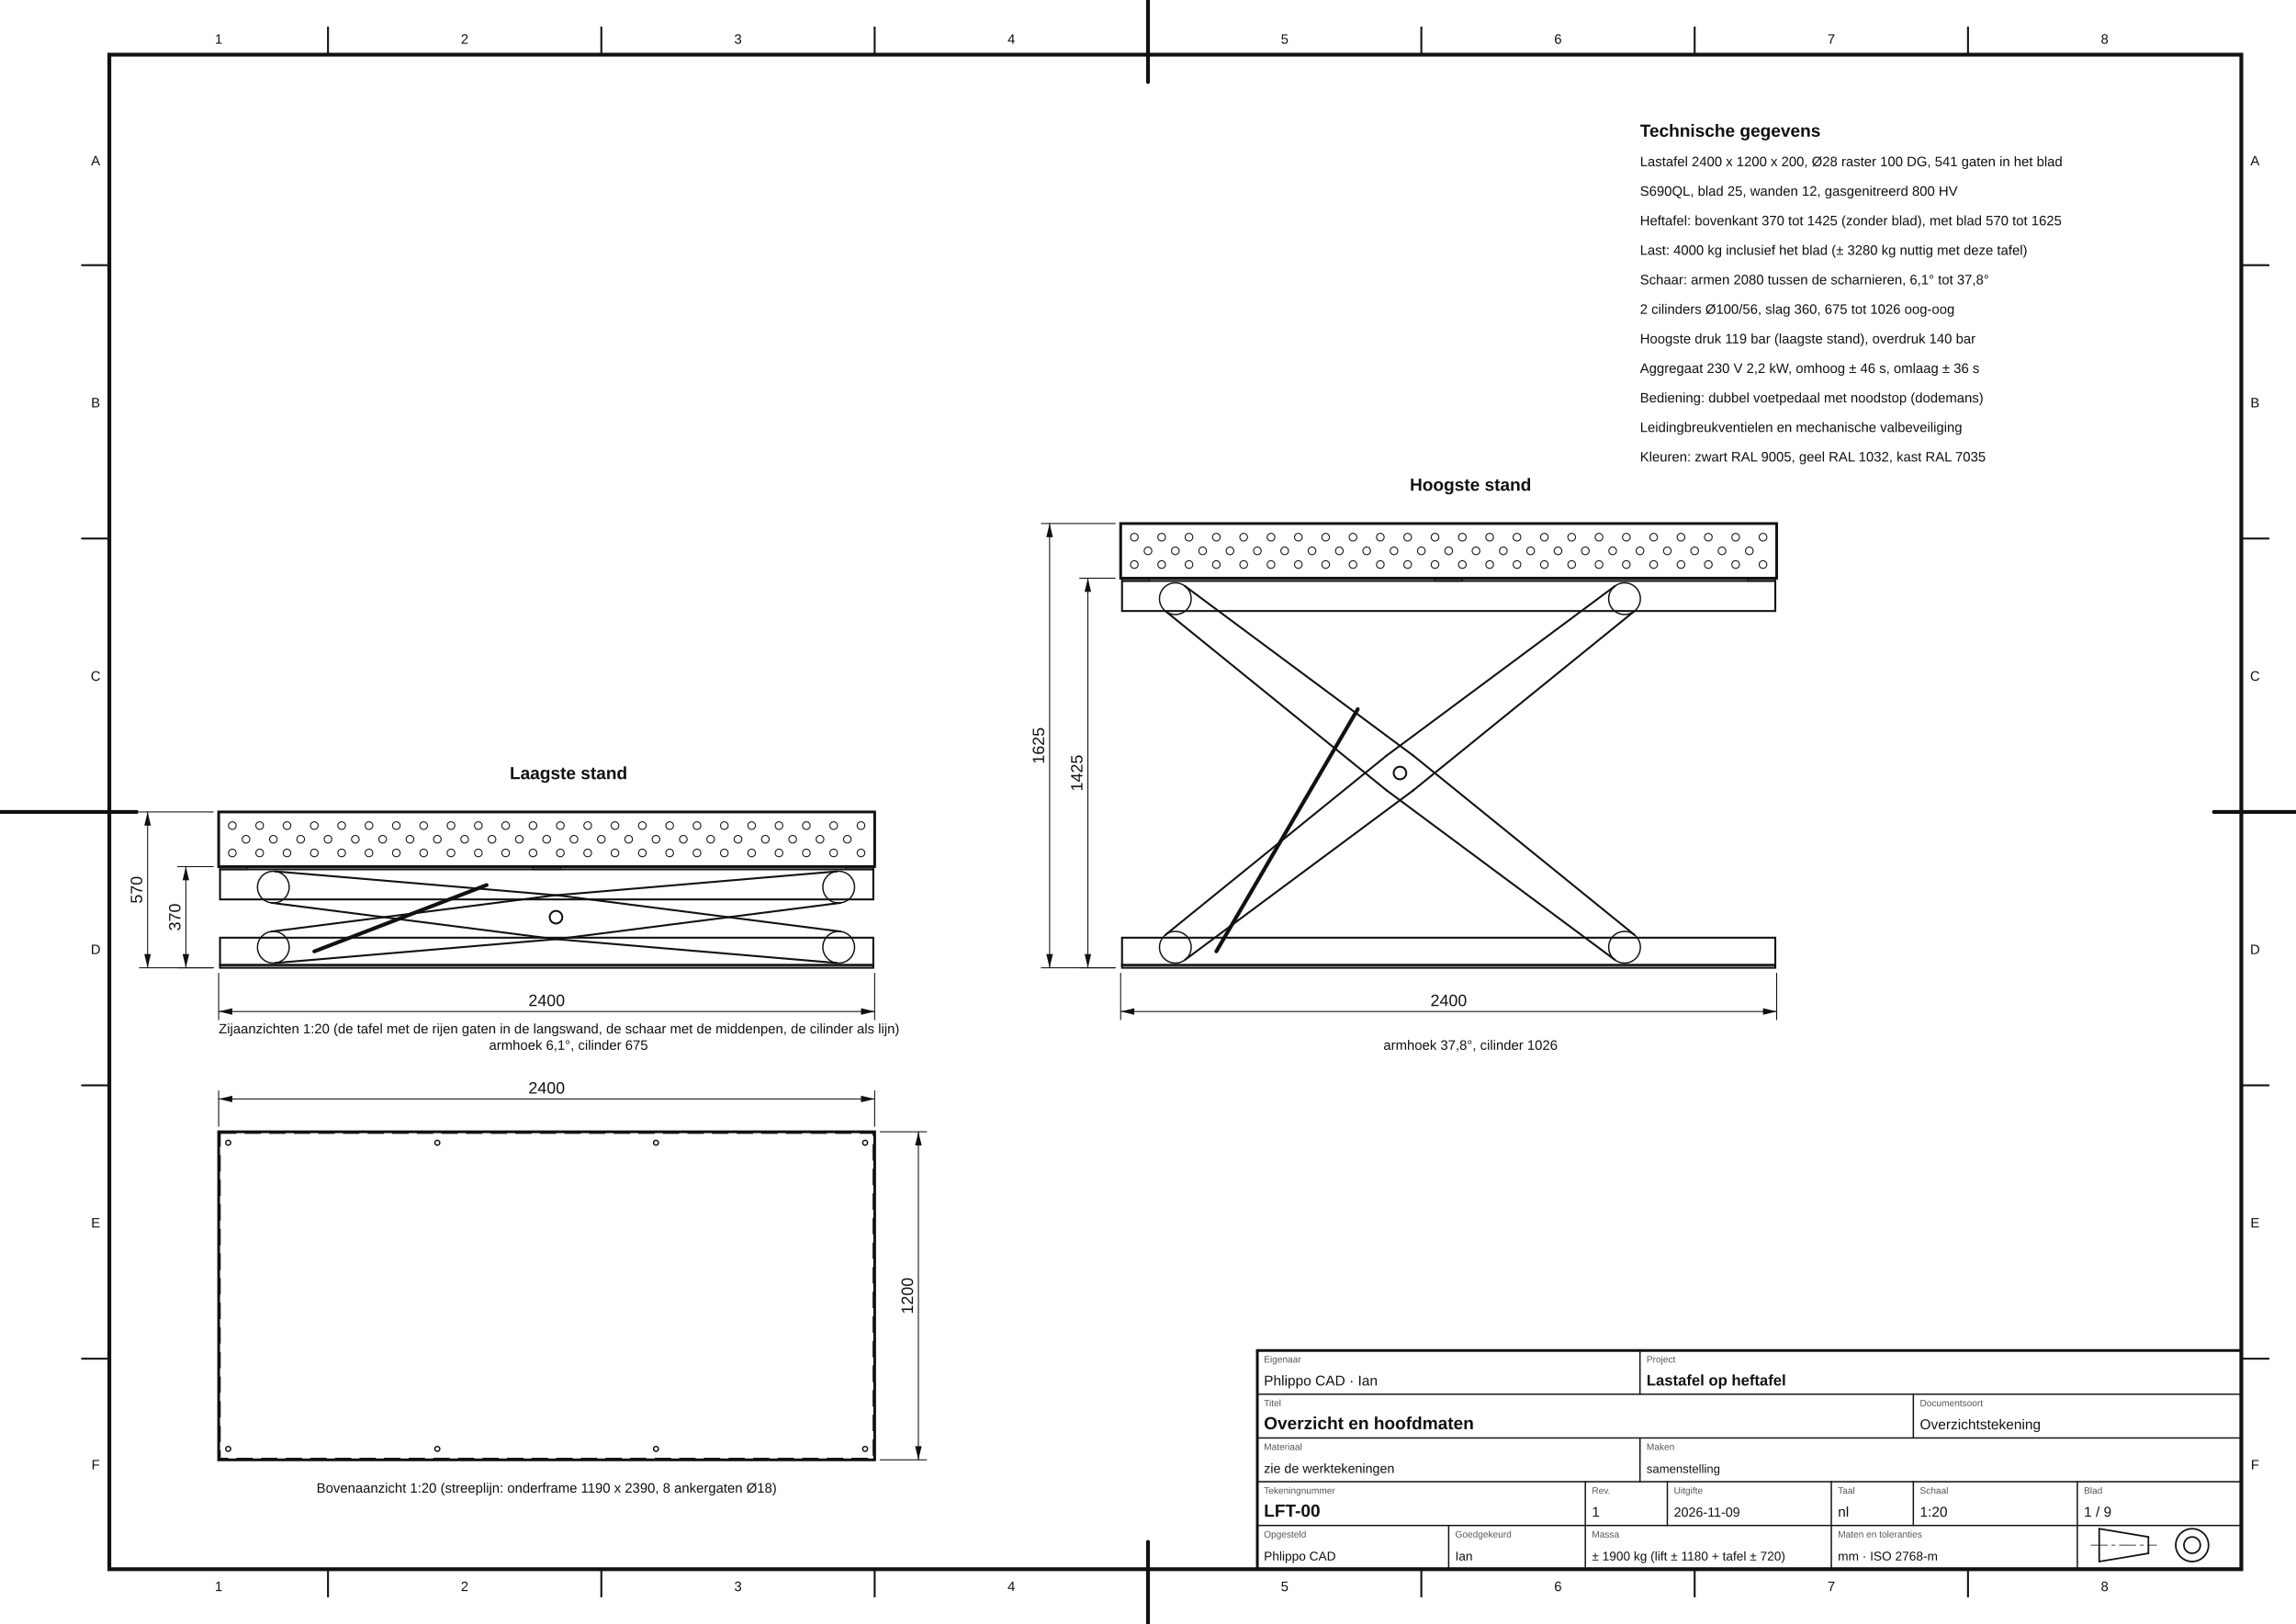
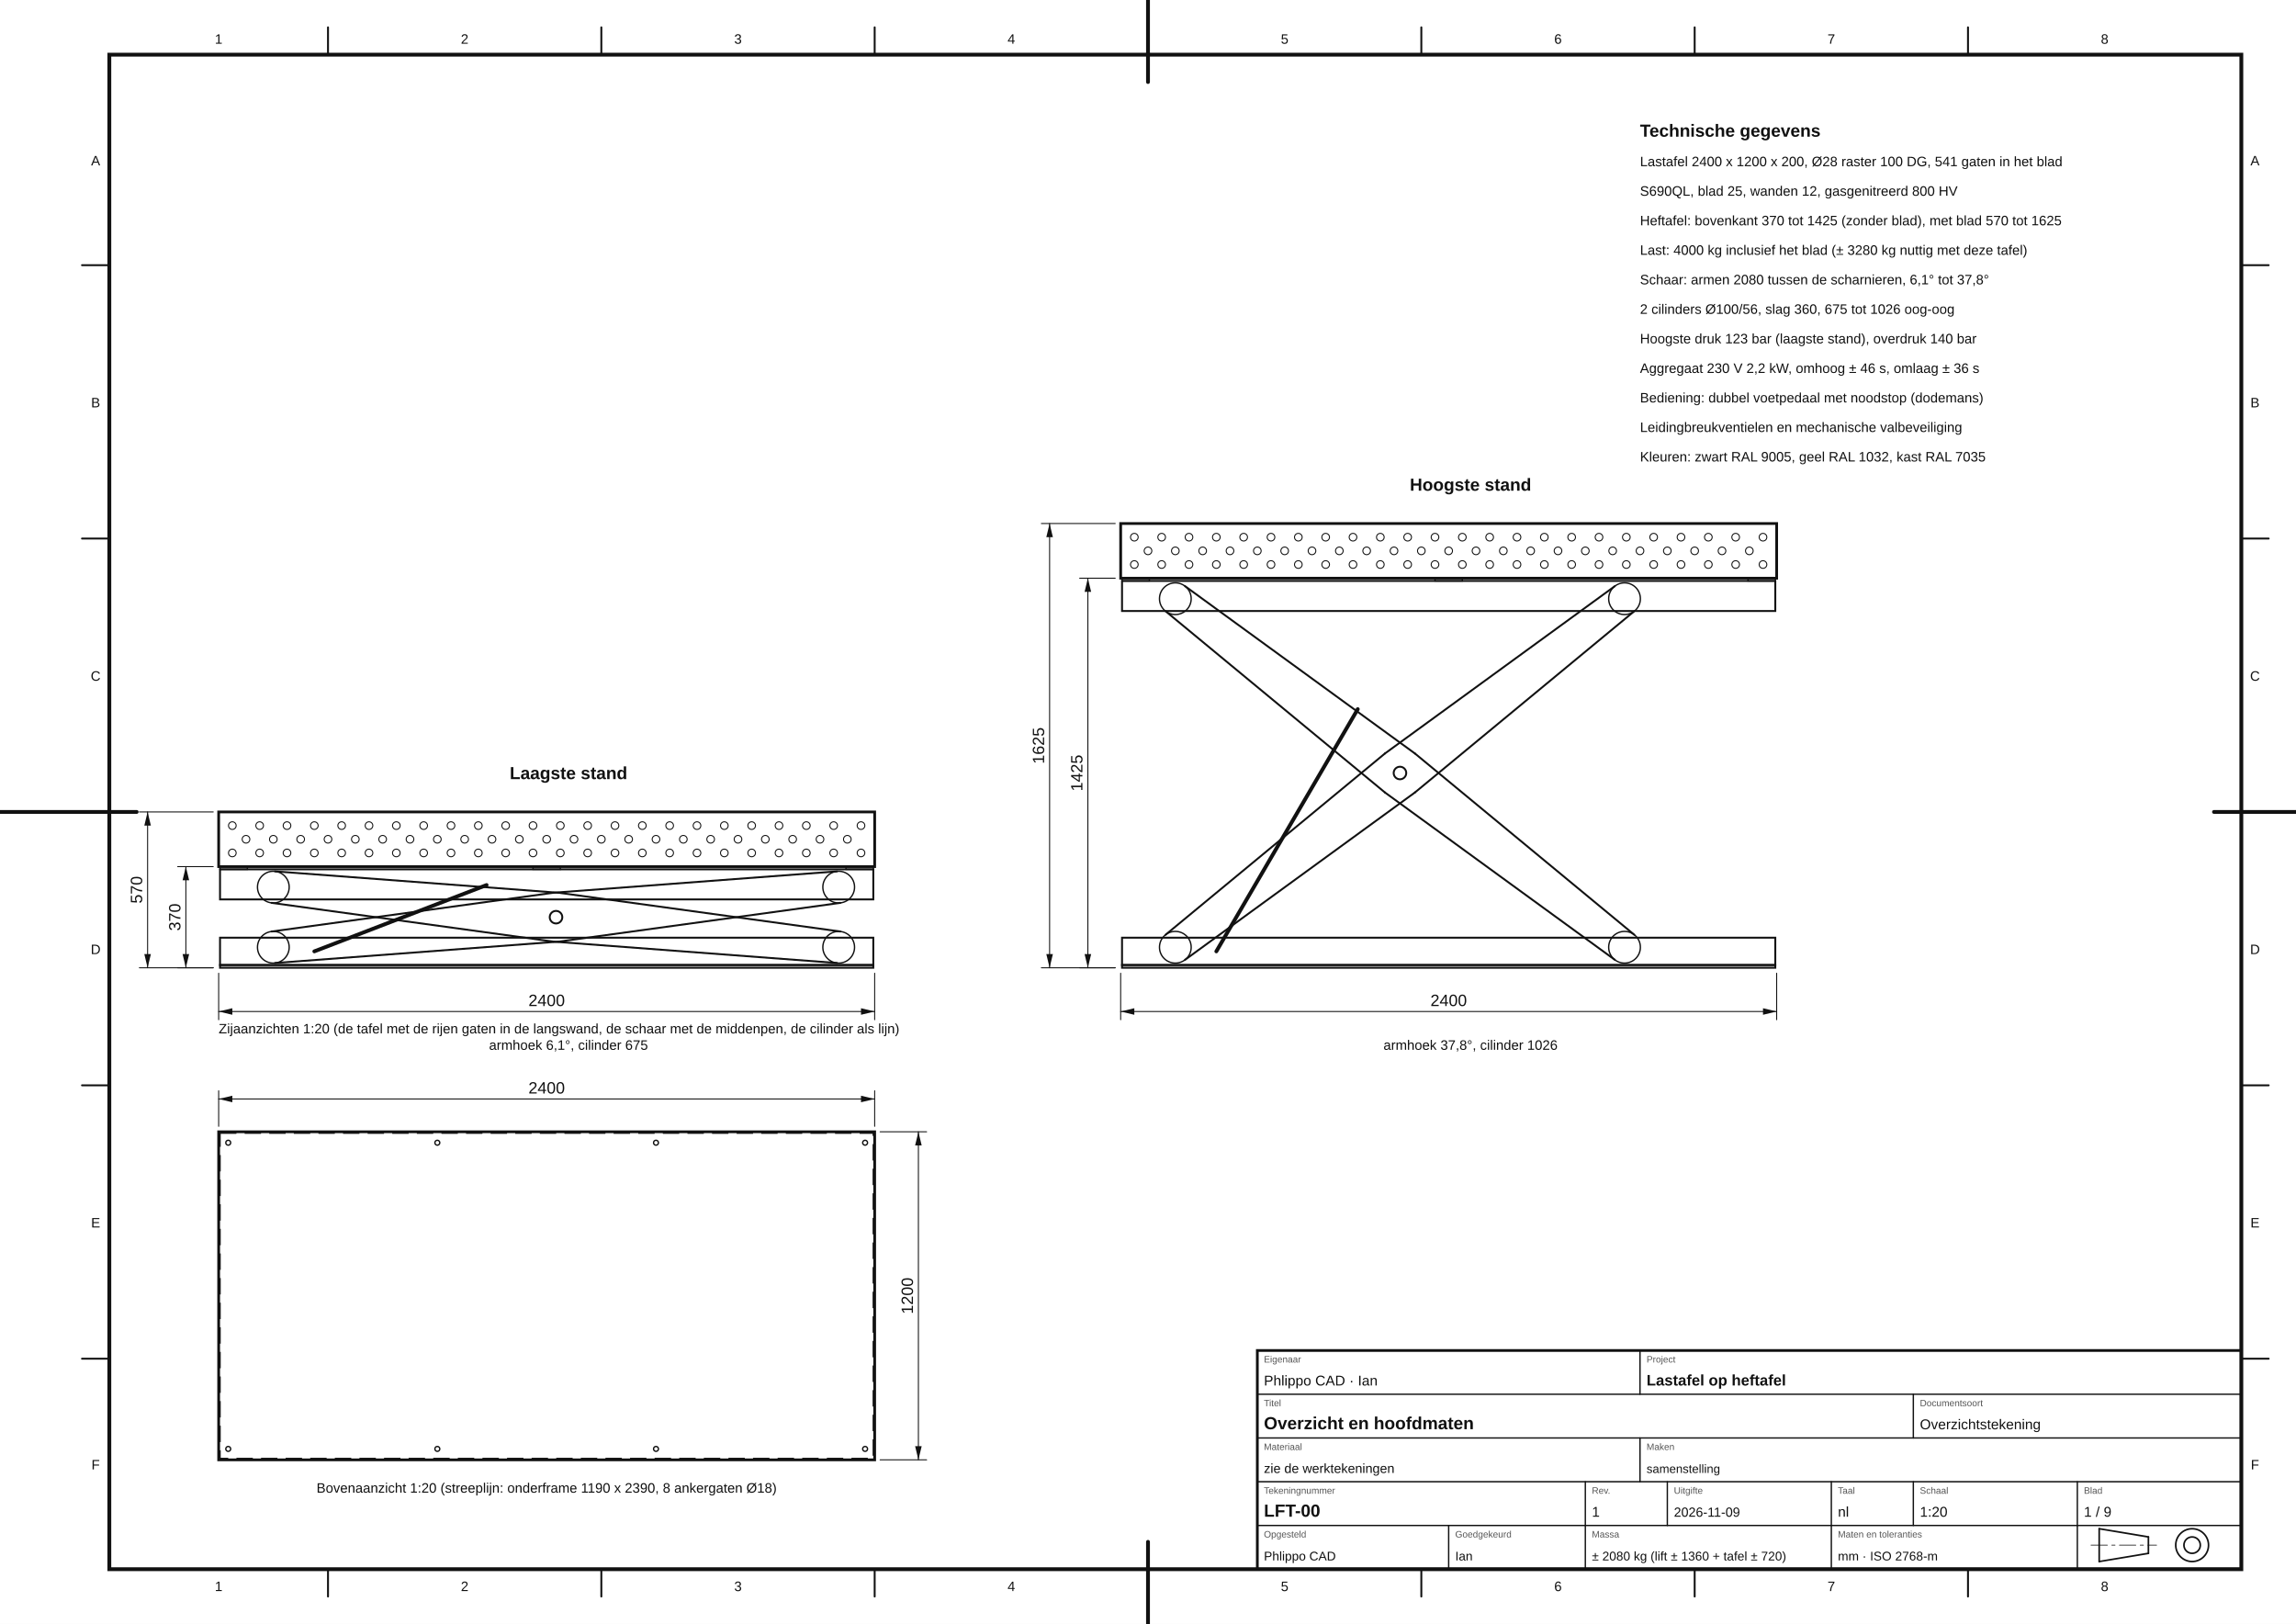
<svg xmlns="http://www.w3.org/2000/svg" width="420mm" height="297mm" viewBox="0 0 420 297">
  <rect x="0" y="0" width="420" height="297" fill="#fff" />
  <rect x="40.25" y="176.5" width="119.5" height="0.5" fill="none" stroke="#111" stroke-width="0.35" />
  <rect x="40.25" y="171.5" width="119.5" height="5" fill="none" stroke="#111" stroke-width="0.35" />
  <rect x="40.25" y="159" width="119.5" height="5.5" fill="none" stroke="#111" stroke-width="0.35" />
  <rect x="40.25" y="158.5" width="5" height="0.5" fill="none" stroke="#111" stroke-width="0.25" />
  <rect x="97.5" y="158.5" width="5" height="0.5" fill="none" stroke="#111" stroke-width="0.25" />
  <rect x="154.75" y="158.5" width="5" height="0.5" fill="none" stroke="#111" stroke-width="0.25" />
  <rect x="40" y="148.5" width="120" height="10" fill="none" stroke="#111" stroke-width="0.5" />
  <circle cx="42.50" cy="156.00" r="0.70" fill="none" stroke="#111" stroke-width="0.18" />
  <circle cx="42.50" cy="151.00" r="0.70" fill="none" stroke="#111" stroke-width="0.18" />
  <circle cx="47.50" cy="156.00" r="0.70" fill="none" stroke="#111" stroke-width="0.18" />
  <circle cx="47.50" cy="151.00" r="0.70" fill="none" stroke="#111" stroke-width="0.18" />
  <circle cx="52.50" cy="156.00" r="0.70" fill="none" stroke="#111" stroke-width="0.18" />
  <circle cx="52.50" cy="151.00" r="0.70" fill="none" stroke="#111" stroke-width="0.18" />
  <circle cx="57.50" cy="156.00" r="0.70" fill="none" stroke="#111" stroke-width="0.18" />
  <circle cx="57.50" cy="151.00" r="0.70" fill="none" stroke="#111" stroke-width="0.18" />
  <circle cx="62.50" cy="156.00" r="0.70" fill="none" stroke="#111" stroke-width="0.18" />
  <circle cx="62.50" cy="151.00" r="0.70" fill="none" stroke="#111" stroke-width="0.18" />
  <circle cx="67.50" cy="156.00" r="0.70" fill="none" stroke="#111" stroke-width="0.18" />
  <circle cx="67.50" cy="151.00" r="0.70" fill="none" stroke="#111" stroke-width="0.18" />
  <circle cx="72.50" cy="156.00" r="0.70" fill="none" stroke="#111" stroke-width="0.18" />
  <circle cx="72.50" cy="151.00" r="0.70" fill="none" stroke="#111" stroke-width="0.18" />
  <circle cx="77.50" cy="156.00" r="0.70" fill="none" stroke="#111" stroke-width="0.18" />
  <circle cx="77.50" cy="151.00" r="0.70" fill="none" stroke="#111" stroke-width="0.18" />
  <circle cx="82.50" cy="156.00" r="0.70" fill="none" stroke="#111" stroke-width="0.18" />
  <circle cx="82.50" cy="151.00" r="0.70" fill="none" stroke="#111" stroke-width="0.18" />
  <circle cx="87.50" cy="156.00" r="0.70" fill="none" stroke="#111" stroke-width="0.18" />
  <circle cx="87.50" cy="151.00" r="0.70" fill="none" stroke="#111" stroke-width="0.18" />
  <circle cx="92.50" cy="156.00" r="0.70" fill="none" stroke="#111" stroke-width="0.18" />
  <circle cx="92.50" cy="151.00" r="0.70" fill="none" stroke="#111" stroke-width="0.18" />
  <circle cx="97.50" cy="156.00" r="0.70" fill="none" stroke="#111" stroke-width="0.18" />
  <circle cx="97.50" cy="151.00" r="0.70" fill="none" stroke="#111" stroke-width="0.18" />
  <circle cx="102.50" cy="156.00" r="0.70" fill="none" stroke="#111" stroke-width="0.18" />
  <circle cx="102.50" cy="151.00" r="0.70" fill="none" stroke="#111" stroke-width="0.18" />
  <circle cx="107.50" cy="156.00" r="0.70" fill="none" stroke="#111" stroke-width="0.18" />
  <circle cx="107.50" cy="151.00" r="0.70" fill="none" stroke="#111" stroke-width="0.18" />
  <circle cx="112.50" cy="156.00" r="0.70" fill="none" stroke="#111" stroke-width="0.18" />
  <circle cx="112.50" cy="151.00" r="0.70" fill="none" stroke="#111" stroke-width="0.18" />
  <circle cx="117.50" cy="156.00" r="0.70" fill="none" stroke="#111" stroke-width="0.18" />
  <circle cx="117.50" cy="151.00" r="0.70" fill="none" stroke="#111" stroke-width="0.18" />
  <circle cx="122.50" cy="156.00" r="0.70" fill="none" stroke="#111" stroke-width="0.18" />
  <circle cx="122.50" cy="151.00" r="0.70" fill="none" stroke="#111" stroke-width="0.18" />
  <circle cx="127.50" cy="156.00" r="0.70" fill="none" stroke="#111" stroke-width="0.18" />
  <circle cx="127.50" cy="151.00" r="0.70" fill="none" stroke="#111" stroke-width="0.18" />
  <circle cx="132.50" cy="156.00" r="0.70" fill="none" stroke="#111" stroke-width="0.18" />
  <circle cx="132.50" cy="151.00" r="0.70" fill="none" stroke="#111" stroke-width="0.18" />
  <circle cx="137.50" cy="156.00" r="0.70" fill="none" stroke="#111" stroke-width="0.18" />
  <circle cx="137.50" cy="151.00" r="0.70" fill="none" stroke="#111" stroke-width="0.18" />
  <circle cx="142.50" cy="156.00" r="0.70" fill="none" stroke="#111" stroke-width="0.18" />
  <circle cx="142.50" cy="151.00" r="0.70" fill="none" stroke="#111" stroke-width="0.18" />
  <circle cx="147.50" cy="156.00" r="0.70" fill="none" stroke="#111" stroke-width="0.18" />
  <circle cx="147.50" cy="151.00" r="0.70" fill="none" stroke="#111" stroke-width="0.18" />
  <circle cx="152.50" cy="156.00" r="0.70" fill="none" stroke="#111" stroke-width="0.18" />
  <circle cx="152.50" cy="151.00" r="0.70" fill="none" stroke="#111" stroke-width="0.18" />
  <circle cx="157.50" cy="156.00" r="0.70" fill="none" stroke="#111" stroke-width="0.18" />
  <circle cx="157.50" cy="151.00" r="0.70" fill="none" stroke="#111" stroke-width="0.18" />
  <circle cx="45.00" cy="153.50" r="0.70" fill="none" stroke="#111" stroke-width="0.18" />
  <circle cx="50.00" cy="153.50" r="0.70" fill="none" stroke="#111" stroke-width="0.18" />
  <circle cx="55.00" cy="153.50" r="0.70" fill="none" stroke="#111" stroke-width="0.18" />
  <circle cx="60.00" cy="153.50" r="0.70" fill="none" stroke="#111" stroke-width="0.18" />
  <circle cx="65.00" cy="153.50" r="0.70" fill="none" stroke="#111" stroke-width="0.18" />
  <circle cx="70.00" cy="153.50" r="0.70" fill="none" stroke="#111" stroke-width="0.18" />
  <circle cx="75.00" cy="153.50" r="0.70" fill="none" stroke="#111" stroke-width="0.18" />
  <circle cx="80.00" cy="153.50" r="0.70" fill="none" stroke="#111" stroke-width="0.18" />
  <circle cx="85.00" cy="153.50" r="0.70" fill="none" stroke="#111" stroke-width="0.18" />
  <circle cx="90.00" cy="153.50" r="0.70" fill="none" stroke="#111" stroke-width="0.18" />
  <circle cx="95.00" cy="153.50" r="0.70" fill="none" stroke="#111" stroke-width="0.18" />
  <circle cx="100.00" cy="153.50" r="0.70" fill="none" stroke="#111" stroke-width="0.18" />
  <circle cx="105.00" cy="153.50" r="0.70" fill="none" stroke="#111" stroke-width="0.18" />
  <circle cx="110.00" cy="153.50" r="0.70" fill="none" stroke="#111" stroke-width="0.18" />
  <circle cx="115.00" cy="153.50" r="0.70" fill="none" stroke="#111" stroke-width="0.18" />
  <circle cx="120.00" cy="153.50" r="0.70" fill="none" stroke="#111" stroke-width="0.18" />
  <circle cx="125.00" cy="153.50" r="0.70" fill="none" stroke="#111" stroke-width="0.18" />
  <circle cx="130.00" cy="153.50" r="0.70" fill="none" stroke="#111" stroke-width="0.18" />
  <circle cx="135.00" cy="153.50" r="0.70" fill="none" stroke="#111" stroke-width="0.18" />
  <circle cx="140.00" cy="153.50" r="0.70" fill="none" stroke="#111" stroke-width="0.18" />
  <circle cx="145.00" cy="153.50" r="0.70" fill="none" stroke="#111" stroke-width="0.18" />
  <circle cx="150.00" cy="153.50" r="0.70" fill="none" stroke="#111" stroke-width="0.18" />
  <circle cx="155.00" cy="153.50" r="0.70" fill="none" stroke="#111" stroke-width="0.18" />
-   <line x1="49.69" y1="170.37" x2="101.29" y2="163.77" stroke="#111" stroke-width="0.35" stroke-linecap="round" />
-   <line x1="101.29" y1="163.77" x2="153.11" y2="159.37" stroke="#111" stroke-width="0.35" stroke-linecap="round" />
-   <line x1="50.31" y1="176.13" x2="102.13" y2="171.73" stroke="#111" stroke-width="0.35" stroke-linecap="round" />
-   <line x1="102.13" y1="171.73" x2="153.72" y2="165.13" stroke="#111" stroke-width="0.35" stroke-linecap="round" />
+   <line x1="49.69" y1="170.37" x2="101.23" y2="163.28" stroke="#111" stroke-width="0.35" stroke-linecap="round" />
+   <line x1="101.23" y1="163.28" x2="153.11" y2="159.37" stroke="#111" stroke-width="0.35" stroke-linecap="round" />
+   <line x1="50.31" y1="176.13" x2="102.18" y2="172.22" stroke="#111" stroke-width="0.35" stroke-linecap="round" />
+   <line x1="102.18" y1="172.22" x2="153.72" y2="165.13" stroke="#111" stroke-width="0.35" stroke-linecap="round" />
  <circle cx="50.00" cy="173.25" r="2.90" fill="none" stroke="#111" stroke-width="0.25" />
  <circle cx="153.42" cy="162.25" r="2.90" fill="none" stroke="#111" stroke-width="0.25" />
-   <line x1="50.31" y1="159.37" x2="102.13" y2="163.77" stroke="#111" stroke-width="0.35" stroke-linecap="round" />
-   <line x1="102.13" y1="163.77" x2="153.72" y2="170.37" stroke="#111" stroke-width="0.35" stroke-linecap="round" />
-   <line x1="49.69" y1="165.13" x2="101.29" y2="171.73" stroke="#111" stroke-width="0.35" stroke-linecap="round" />
-   <line x1="101.29" y1="171.73" x2="153.11" y2="176.13" stroke="#111" stroke-width="0.35" stroke-linecap="round" />
+   <line x1="50.31" y1="159.37" x2="102.18" y2="163.28" stroke="#111" stroke-width="0.35" stroke-linecap="round" />
+   <line x1="102.18" y1="163.28" x2="153.72" y2="170.37" stroke="#111" stroke-width="0.35" stroke-linecap="round" />
+   <line x1="49.69" y1="165.13" x2="101.23" y2="172.22" stroke="#111" stroke-width="0.35" stroke-linecap="round" />
+   <line x1="101.23" y1="172.22" x2="153.11" y2="176.13" stroke="#111" stroke-width="0.35" stroke-linecap="round" />
  <circle cx="50.00" cy="162.25" r="2.90" fill="none" stroke="#111" stroke-width="0.25" />
  <circle cx="153.42" cy="173.25" r="2.90" fill="none" stroke="#111" stroke-width="0.25" />
  <circle cx="101.71" cy="167.75" r="1.15" fill="none" stroke="#111" stroke-width="0.35" />
  <line x1="57.50" y1="174.00" x2="89.01" y2="161.87" stroke="#111" stroke-width="0.7" stroke-linecap="round" />
  <rect x="205.25" y="176.5" width="119.5" height="0.5" fill="none" stroke="#111" stroke-width="0.35" />
  <rect x="205.25" y="171.5" width="119.5" height="5" fill="none" stroke="#111" stroke-width="0.35" />
  <rect x="205.25" y="106.25" width="119.5" height="5.5" fill="none" stroke="#111" stroke-width="0.35" />
  <rect x="205.25" y="105.75" width="5" height="0.5" fill="none" stroke="#111" stroke-width="0.25" />
  <rect x="262.5" y="105.75" width="5" height="0.5" fill="none" stroke="#111" stroke-width="0.25" />
  <rect x="319.75" y="105.75" width="5" height="0.5" fill="none" stroke="#111" stroke-width="0.25" />
  <rect x="205" y="95.75" width="120" height="10" fill="none" stroke="#111" stroke-width="0.5" />
  <circle cx="207.50" cy="103.25" r="0.70" fill="none" stroke="#111" stroke-width="0.18" />
  <circle cx="207.50" cy="98.25" r="0.70" fill="none" stroke="#111" stroke-width="0.18" />
  <circle cx="212.50" cy="103.25" r="0.70" fill="none" stroke="#111" stroke-width="0.18" />
  <circle cx="212.50" cy="98.25" r="0.70" fill="none" stroke="#111" stroke-width="0.18" />
  <circle cx="217.50" cy="103.25" r="0.70" fill="none" stroke="#111" stroke-width="0.18" />
  <circle cx="217.50" cy="98.25" r="0.70" fill="none" stroke="#111" stroke-width="0.18" />
  <circle cx="222.50" cy="103.25" r="0.70" fill="none" stroke="#111" stroke-width="0.18" />
  <circle cx="222.50" cy="98.25" r="0.70" fill="none" stroke="#111" stroke-width="0.18" />
  <circle cx="227.50" cy="103.25" r="0.70" fill="none" stroke="#111" stroke-width="0.18" />
  <circle cx="227.50" cy="98.25" r="0.70" fill="none" stroke="#111" stroke-width="0.18" />
  <circle cx="232.50" cy="103.25" r="0.70" fill="none" stroke="#111" stroke-width="0.18" />
  <circle cx="232.50" cy="98.25" r="0.70" fill="none" stroke="#111" stroke-width="0.18" />
  <circle cx="237.50" cy="103.25" r="0.70" fill="none" stroke="#111" stroke-width="0.18" />
  <circle cx="237.50" cy="98.25" r="0.70" fill="none" stroke="#111" stroke-width="0.18" />
  <circle cx="242.50" cy="103.25" r="0.70" fill="none" stroke="#111" stroke-width="0.18" />
  <circle cx="242.50" cy="98.25" r="0.70" fill="none" stroke="#111" stroke-width="0.18" />
  <circle cx="247.50" cy="103.25" r="0.70" fill="none" stroke="#111" stroke-width="0.18" />
  <circle cx="247.50" cy="98.25" r="0.70" fill="none" stroke="#111" stroke-width="0.18" />
  <circle cx="252.50" cy="103.25" r="0.70" fill="none" stroke="#111" stroke-width="0.18" />
  <circle cx="252.50" cy="98.25" r="0.70" fill="none" stroke="#111" stroke-width="0.18" />
  <circle cx="257.50" cy="103.25" r="0.70" fill="none" stroke="#111" stroke-width="0.18" />
  <circle cx="257.50" cy="98.25" r="0.70" fill="none" stroke="#111" stroke-width="0.18" />
  <circle cx="262.50" cy="103.25" r="0.70" fill="none" stroke="#111" stroke-width="0.18" />
  <circle cx="262.50" cy="98.25" r="0.70" fill="none" stroke="#111" stroke-width="0.18" />
  <circle cx="267.50" cy="103.25" r="0.70" fill="none" stroke="#111" stroke-width="0.18" />
  <circle cx="267.50" cy="98.25" r="0.70" fill="none" stroke="#111" stroke-width="0.18" />
  <circle cx="272.50" cy="103.25" r="0.70" fill="none" stroke="#111" stroke-width="0.18" />
  <circle cx="272.50" cy="98.25" r="0.70" fill="none" stroke="#111" stroke-width="0.18" />
  <circle cx="277.50" cy="103.25" r="0.70" fill="none" stroke="#111" stroke-width="0.18" />
  <circle cx="277.50" cy="98.25" r="0.70" fill="none" stroke="#111" stroke-width="0.18" />
  <circle cx="282.50" cy="103.25" r="0.70" fill="none" stroke="#111" stroke-width="0.18" />
  <circle cx="282.50" cy="98.25" r="0.70" fill="none" stroke="#111" stroke-width="0.18" />
  <circle cx="287.50" cy="103.25" r="0.70" fill="none" stroke="#111" stroke-width="0.18" />
  <circle cx="287.50" cy="98.25" r="0.70" fill="none" stroke="#111" stroke-width="0.18" />
  <circle cx="292.50" cy="103.25" r="0.70" fill="none" stroke="#111" stroke-width="0.18" />
  <circle cx="292.50" cy="98.25" r="0.70" fill="none" stroke="#111" stroke-width="0.18" />
  <circle cx="297.50" cy="103.25" r="0.70" fill="none" stroke="#111" stroke-width="0.18" />
  <circle cx="297.50" cy="98.25" r="0.70" fill="none" stroke="#111" stroke-width="0.18" />
  <circle cx="302.50" cy="103.25" r="0.70" fill="none" stroke="#111" stroke-width="0.18" />
  <circle cx="302.50" cy="98.25" r="0.70" fill="none" stroke="#111" stroke-width="0.18" />
  <circle cx="307.50" cy="103.25" r="0.70" fill="none" stroke="#111" stroke-width="0.18" />
  <circle cx="307.50" cy="98.25" r="0.70" fill="none" stroke="#111" stroke-width="0.18" />
  <circle cx="312.50" cy="103.25" r="0.70" fill="none" stroke="#111" stroke-width="0.18" />
  <circle cx="312.50" cy="98.25" r="0.70" fill="none" stroke="#111" stroke-width="0.18" />
  <circle cx="317.50" cy="103.25" r="0.70" fill="none" stroke="#111" stroke-width="0.18" />
  <circle cx="317.50" cy="98.25" r="0.70" fill="none" stroke="#111" stroke-width="0.18" />
  <circle cx="322.50" cy="103.25" r="0.70" fill="none" stroke="#111" stroke-width="0.18" />
  <circle cx="322.50" cy="98.25" r="0.70" fill="none" stroke="#111" stroke-width="0.18" />
  <circle cx="210.00" cy="100.75" r="0.70" fill="none" stroke="#111" stroke-width="0.18" />
  <circle cx="215.00" cy="100.75" r="0.70" fill="none" stroke="#111" stroke-width="0.18" />
  <circle cx="220.00" cy="100.75" r="0.70" fill="none" stroke="#111" stroke-width="0.18" />
  <circle cx="225.00" cy="100.75" r="0.70" fill="none" stroke="#111" stroke-width="0.18" />
  <circle cx="230.00" cy="100.75" r="0.70" fill="none" stroke="#111" stroke-width="0.18" />
  <circle cx="235.00" cy="100.75" r="0.70" fill="none" stroke="#111" stroke-width="0.18" />
  <circle cx="240.00" cy="100.75" r="0.70" fill="none" stroke="#111" stroke-width="0.18" />
  <circle cx="245.00" cy="100.75" r="0.70" fill="none" stroke="#111" stroke-width="0.18" />
  <circle cx="250.00" cy="100.75" r="0.70" fill="none" stroke="#111" stroke-width="0.18" />
  <circle cx="255.00" cy="100.75" r="0.70" fill="none" stroke="#111" stroke-width="0.18" />
  <circle cx="260.00" cy="100.75" r="0.70" fill="none" stroke="#111" stroke-width="0.18" />
  <circle cx="265.00" cy="100.75" r="0.70" fill="none" stroke="#111" stroke-width="0.18" />
  <circle cx="270.00" cy="100.75" r="0.70" fill="none" stroke="#111" stroke-width="0.18" />
  <circle cx="275.00" cy="100.75" r="0.70" fill="none" stroke="#111" stroke-width="0.18" />
  <circle cx="280.00" cy="100.75" r="0.70" fill="none" stroke="#111" stroke-width="0.18" />
  <circle cx="285.00" cy="100.75" r="0.70" fill="none" stroke="#111" stroke-width="0.18" />
  <circle cx="290.00" cy="100.75" r="0.70" fill="none" stroke="#111" stroke-width="0.18" />
  <circle cx="295.00" cy="100.75" r="0.70" fill="none" stroke="#111" stroke-width="0.18" />
  <circle cx="300.00" cy="100.75" r="0.70" fill="none" stroke="#111" stroke-width="0.18" />
  <circle cx="305.00" cy="100.75" r="0.70" fill="none" stroke="#111" stroke-width="0.18" />
  <circle cx="310.00" cy="100.75" r="0.70" fill="none" stroke="#111" stroke-width="0.18" />
  <circle cx="315.00" cy="100.75" r="0.70" fill="none" stroke="#111" stroke-width="0.18" />
  <circle cx="320.00" cy="100.75" r="0.70" fill="none" stroke="#111" stroke-width="0.18" />
-   <line x1="213.22" y1="170.96" x2="253.63" y2="138.21" stroke="#111" stroke-width="0.35" stroke-linecap="round" />
-   <line x1="253.63" y1="138.21" x2="295.39" y2="107.21" stroke="#111" stroke-width="0.35" stroke-linecap="round" />
-   <line x1="216.78" y1="175.54" x2="258.54" y2="144.54" stroke="#111" stroke-width="0.35" stroke-linecap="round" />
-   <line x1="258.54" y1="144.54" x2="298.95" y2="111.79" stroke="#111" stroke-width="0.35" stroke-linecap="round" />
+   <line x1="213.22" y1="170.96" x2="253.33" y2="137.82" stroke="#111" stroke-width="0.35" stroke-linecap="round" />
+   <line x1="253.33" y1="137.82" x2="295.39" y2="107.21" stroke="#111" stroke-width="0.35" stroke-linecap="round" />
+   <line x1="216.78" y1="175.54" x2="258.84" y2="144.93" stroke="#111" stroke-width="0.35" stroke-linecap="round" />
+   <line x1="258.84" y1="144.93" x2="298.95" y2="111.79" stroke="#111" stroke-width="0.35" stroke-linecap="round" />
  <circle cx="215.00" cy="173.25" r="2.90" fill="none" stroke="#111" stroke-width="0.25" />
  <circle cx="297.17" cy="109.50" r="2.90" fill="none" stroke="#111" stroke-width="0.25" />
-   <line x1="216.78" y1="107.21" x2="258.54" y2="138.21" stroke="#111" stroke-width="0.35" stroke-linecap="round" />
-   <line x1="258.54" y1="138.21" x2="298.95" y2="170.96" stroke="#111" stroke-width="0.35" stroke-linecap="round" />
-   <line x1="213.22" y1="111.79" x2="253.63" y2="144.54" stroke="#111" stroke-width="0.35" stroke-linecap="round" />
-   <line x1="253.63" y1="144.54" x2="295.39" y2="175.54" stroke="#111" stroke-width="0.35" stroke-linecap="round" />
+   <line x1="216.78" y1="107.21" x2="258.84" y2="137.82" stroke="#111" stroke-width="0.35" stroke-linecap="round" />
+   <line x1="258.84" y1="137.82" x2="298.95" y2="170.96" stroke="#111" stroke-width="0.35" stroke-linecap="round" />
+   <line x1="213.22" y1="111.79" x2="253.33" y2="144.93" stroke="#111" stroke-width="0.35" stroke-linecap="round" />
+   <line x1="253.33" y1="144.93" x2="295.39" y2="175.54" stroke="#111" stroke-width="0.35" stroke-linecap="round" />
  <circle cx="215.00" cy="109.50" r="2.90" fill="none" stroke="#111" stroke-width="0.25" />
  <circle cx="297.17" cy="173.25" r="2.90" fill="none" stroke="#111" stroke-width="0.25" />
  <circle cx="256.09" cy="141.38" r="1.15" fill="none" stroke="#111" stroke-width="0.35" />
  <line x1="222.50" y1="174.00" x2="248.37" y2="129.70" stroke="#111" stroke-width="0.7" stroke-linecap="round" />
  <line x1="39.00" y1="177.00" x2="32.50" y2="177.00" stroke="#111" stroke-width="0.18" stroke-linecap="round" />
  <line x1="39.00" y1="158.50" x2="32.50" y2="158.50" stroke="#111" stroke-width="0.18" stroke-linecap="round" />
  <line x1="34.00" y1="177.00" x2="34.00" y2="158.50" stroke="#111" stroke-width="0.18" stroke-linecap="round" />
  <polygon points="34.00,177.00 34.60,174.50 33.40,174.50" fill="#111" />
  <polygon points="34.00,158.50 33.40,161.00 34.60,161.00" fill="#111" />
  <text x="33.00" y="167.75" font-size="3" text-anchor="middle" font-family="Arial, Helvetica, sans-serif" fill="#111" transform="rotate(-90 33.00 167.75)">370</text>
  <line x1="39.00" y1="177.00" x2="25.50" y2="177.00" stroke="#111" stroke-width="0.18" stroke-linecap="round" />
  <line x1="39.00" y1="148.50" x2="25.50" y2="148.50" stroke="#111" stroke-width="0.18" stroke-linecap="round" />
  <line x1="27.00" y1="177.00" x2="27.00" y2="148.50" stroke="#111" stroke-width="0.18" stroke-linecap="round" />
  <polygon points="27.00,177.00 27.60,174.50 26.40,174.50" fill="#111" />
  <polygon points="27.00,148.50 26.40,151.00 27.60,151.00" fill="#111" />
  <text x="26.00" y="162.75" font-size="3" text-anchor="middle" font-family="Arial, Helvetica, sans-serif" fill="#111" transform="rotate(-90 26.00 162.75)">570</text>
  <line x1="40.00" y1="178.00" x2="40.00" y2="186.50" stroke="#111" stroke-width="0.18" stroke-linecap="round" />
  <line x1="160.00" y1="178.00" x2="160.00" y2="186.50" stroke="#111" stroke-width="0.18" stroke-linecap="round" />
  <line x1="40.00" y1="185.00" x2="160.00" y2="185.00" stroke="#111" stroke-width="0.18" stroke-linecap="round" />
  <polygon points="40.00,185.00 42.50,185.60 42.50,184.40" fill="#111" />
  <polygon points="160.00,185.00 157.50,184.40 157.50,185.60" fill="#111" />
  <text x="100.00" y="184.00" font-size="3" text-anchor="middle" font-family="Arial, Helvetica, sans-serif" fill="#111">2400</text>
  <text x="104.00" y="142.50" font-size="3.2" text-anchor="middle" font-family="Arial, Helvetica, sans-serif" font-weight="bold" fill="#111">Laagste stand</text>
  <text x="104.00" y="192.00" font-size="2.5" text-anchor="middle" font-family="Arial, Helvetica, sans-serif" fill="#111">armhoek 6,1°, cilinder 675</text>
  <line x1="204.00" y1="177.00" x2="197.50" y2="177.00" stroke="#111" stroke-width="0.18" stroke-linecap="round" />
  <line x1="204.00" y1="105.75" x2="197.50" y2="105.75" stroke="#111" stroke-width="0.18" stroke-linecap="round" />
  <line x1="199.00" y1="177.00" x2="199.00" y2="105.75" stroke="#111" stroke-width="0.18" stroke-linecap="round" />
  <polygon points="199.00,177.00 199.60,174.50 198.40,174.50" fill="#111" />
  <polygon points="199.00,105.75 198.40,108.25 199.60,108.25" fill="#111" />
  <text x="198.00" y="141.38" font-size="3" text-anchor="middle" font-family="Arial, Helvetica, sans-serif" fill="#111" transform="rotate(-90 198.00 141.38)">1425</text>
  <line x1="204.00" y1="177.00" x2="190.50" y2="177.00" stroke="#111" stroke-width="0.18" stroke-linecap="round" />
  <line x1="204.00" y1="95.75" x2="190.50" y2="95.75" stroke="#111" stroke-width="0.18" stroke-linecap="round" />
  <line x1="192.00" y1="177.00" x2="192.00" y2="95.75" stroke="#111" stroke-width="0.18" stroke-linecap="round" />
  <polygon points="192.00,177.00 192.60,174.50 191.40,174.50" fill="#111" />
  <polygon points="192.00,95.75 191.40,98.25 192.60,98.25" fill="#111" />
  <text x="191.00" y="136.38" font-size="3" text-anchor="middle" font-family="Arial, Helvetica, sans-serif" fill="#111" transform="rotate(-90 191.00 136.38)">1625</text>
  <line x1="205.00" y1="178.00" x2="205.00" y2="186.50" stroke="#111" stroke-width="0.18" stroke-linecap="round" />
  <line x1="325.00" y1="178.00" x2="325.00" y2="186.50" stroke="#111" stroke-width="0.18" stroke-linecap="round" />
  <line x1="205.00" y1="185.00" x2="325.00" y2="185.00" stroke="#111" stroke-width="0.18" stroke-linecap="round" />
  <polygon points="205.00,185.00 207.50,185.60 207.50,184.40" fill="#111" />
  <polygon points="325.00,185.00 322.50,184.40 322.50,185.60" fill="#111" />
  <text x="265.00" y="184.00" font-size="3" text-anchor="middle" font-family="Arial, Helvetica, sans-serif" fill="#111">2400</text>
  <text x="269.00" y="89.75" font-size="3.2" text-anchor="middle" font-family="Arial, Helvetica, sans-serif" font-weight="bold" fill="#111">Hoogste stand</text>
  <text x="269.00" y="192.00" font-size="2.5" text-anchor="middle" font-family="Arial, Helvetica, sans-serif" fill="#111">armhoek 37,8°, cilinder 1026</text>
  <text x="40.00" y="189.00" font-size="2.5" text-anchor="start" font-family="Arial, Helvetica, sans-serif" fill="#111">Zijaanzichten 1:20 (de tafel met de rijen gaten in de langswand, de schaar met de middenpen, de cilinder als lijn)</text>
  <rect x="40" y="207" width="120" height="60" fill="none" stroke="#111" stroke-width="0.5" />
  <rect x="40.25" y="207.25" width="119.5" height="59.5" fill="none" stroke="#111" stroke-width="0.25" stroke-dasharray="3 1.5" />
  <circle cx="41.75" cy="265.00" r="0.45" fill="none" stroke="#111" stroke-width="0.25" />
  <circle cx="80.00" cy="265.00" r="0.45" fill="none" stroke="#111" stroke-width="0.25" />
  <circle cx="120.00" cy="265.00" r="0.45" fill="none" stroke="#111" stroke-width="0.25" />
  <circle cx="158.25" cy="265.00" r="0.45" fill="none" stroke="#111" stroke-width="0.25" />
  <circle cx="41.75" cy="209.00" r="0.45" fill="none" stroke="#111" stroke-width="0.25" />
  <circle cx="80.00" cy="209.00" r="0.45" fill="none" stroke="#111" stroke-width="0.25" />
  <circle cx="120.00" cy="209.00" r="0.45" fill="none" stroke="#111" stroke-width="0.25" />
  <circle cx="158.25" cy="209.00" r="0.45" fill="none" stroke="#111" stroke-width="0.25" />
  <line x1="40.00" y1="206.00" x2="40.00" y2="199.50" stroke="#111" stroke-width="0.18" stroke-linecap="round" />
  <line x1="160.00" y1="206.00" x2="160.00" y2="199.50" stroke="#111" stroke-width="0.18" stroke-linecap="round" />
  <line x1="40.00" y1="201.00" x2="160.00" y2="201.00" stroke="#111" stroke-width="0.18" stroke-linecap="round" />
  <polygon points="40.00,201.00 42.50,201.60 42.50,200.40" fill="#111" />
  <polygon points="160.00,201.00 157.50,200.40 157.50,201.60" fill="#111" />
  <text x="100.00" y="200.00" font-size="3" text-anchor="middle" font-family="Arial, Helvetica, sans-serif" fill="#111">2400</text>
  <line x1="161.00" y1="267.00" x2="169.50" y2="267.00" stroke="#111" stroke-width="0.18" stroke-linecap="round" />
  <line x1="161.00" y1="207.00" x2="169.50" y2="207.00" stroke="#111" stroke-width="0.18" stroke-linecap="round" />
  <line x1="168.00" y1="267.00" x2="168.00" y2="207.00" stroke="#111" stroke-width="0.18" stroke-linecap="round" />
  <polygon points="168.00,267.00 168.60,264.50 167.40,264.50" fill="#111" />
  <polygon points="168.00,207.00 167.40,209.50 168.60,209.50" fill="#111" />
  <text x="167.00" y="237.00" font-size="3" text-anchor="middle" font-family="Arial, Helvetica, sans-serif" fill="#111" transform="rotate(-90 167.00 237.00)">1200</text>
  <text x="100.00" y="273.00" font-size="2.5" text-anchor="middle" font-family="Arial, Helvetica, sans-serif" fill="#111">Bovenaanzicht 1:20 (streeplijn: onderframe 1190 x 2390, 8 ankergaten Ø18)</text>
  <text x="300.00" y="25.00" font-size="3.2" text-anchor="start" font-family="Arial, Helvetica, sans-serif" font-weight="bold" fill="#111">Technische gegevens</text>
  <text x="300.00" y="30.40" font-size="2.5" text-anchor="start" font-family="Arial, Helvetica, sans-serif" fill="#111">Lastafel 2400 x 1200 x 200, Ø28 raster 100 DG, 541 gaten in het blad</text>
  <text x="300.00" y="35.80" font-size="2.5" text-anchor="start" font-family="Arial, Helvetica, sans-serif" fill="#111">S690QL, blad 25, wanden 12, gasgenitreerd 800 HV</text>
  <text x="300.00" y="41.20" font-size="2.5" text-anchor="start" font-family="Arial, Helvetica, sans-serif" fill="#111">Heftafel: bovenkant 370 tot 1425 (zonder blad), met blad 570 tot 1625</text>
  <text x="300.00" y="46.60" font-size="2.5" text-anchor="start" font-family="Arial, Helvetica, sans-serif" fill="#111">Last: 4000 kg inclusief het blad (± 3280 kg nuttig met deze tafel)</text>
  <text x="300.00" y="52.00" font-size="2.5" text-anchor="start" font-family="Arial, Helvetica, sans-serif" fill="#111">Schaar: armen 2080 tussen de scharnieren, 6,1° tot 37,8°</text>
  <text x="300.00" y="57.40" font-size="2.5" text-anchor="start" font-family="Arial, Helvetica, sans-serif" fill="#111">2 cilinders Ø100/56, slag 360, 675 tot 1026 oog-oog</text>
-   <text x="300.00" y="62.80" font-size="2.5" text-anchor="start" font-family="Arial, Helvetica, sans-serif" fill="#111">Hoogste druk 119 bar (laagste stand), overdruk 140 bar</text>
+   <text x="300.00" y="62.80" font-size="2.5" text-anchor="start" font-family="Arial, Helvetica, sans-serif" fill="#111">Hoogste druk 123 bar (laagste stand), overdruk 140 bar</text>
  <text x="300.00" y="68.20" font-size="2.5" text-anchor="start" font-family="Arial, Helvetica, sans-serif" fill="#111">Aggregaat 230 V 2,2 kW, omhoog ± 46 s, omlaag ± 36 s</text>
  <text x="300.00" y="73.60" font-size="2.5" text-anchor="start" font-family="Arial, Helvetica, sans-serif" fill="#111">Bediening: dubbel voetpedaal met noodstop (dodemans)</text>
  <text x="300.00" y="79.00" font-size="2.5" text-anchor="start" font-family="Arial, Helvetica, sans-serif" fill="#111">Leidingbreukventielen en mechanische valbeveiliging</text>
  <text x="300.00" y="84.40" font-size="2.5" text-anchor="start" font-family="Arial, Helvetica, sans-serif" fill="#111">Kleuren: zwart RAL 9005, geel RAL 1032, kast RAL 7035</text>
  <rect x="20" y="10" width="390" height="277" fill="none" stroke="#111" stroke-width="0.7" />
  <line x1="210.00" y1="297.00" x2="210.00" y2="282.00" stroke="#111" stroke-width="0.7" stroke-linecap="round" />
  <line x1="210.00" y1="0.00" x2="210.00" y2="15.00" stroke="#111" stroke-width="0.7" stroke-linecap="round" />
  <line x1="0.00" y1="148.50" x2="25.00" y2="148.50" stroke="#111" stroke-width="0.7" stroke-linecap="round" />
  <line x1="420.00" y1="148.50" x2="405.00" y2="148.50" stroke="#111" stroke-width="0.7" stroke-linecap="round" />
  <line x1="60.00" y1="292.00" x2="60.00" y2="287.00" stroke="#111" stroke-width="0.35" stroke-linecap="round" />
  <line x1="60.00" y1="10.00" x2="60.00" y2="5.00" stroke="#111" stroke-width="0.35" stroke-linecap="round" />
  <line x1="110.00" y1="292.00" x2="110.00" y2="287.00" stroke="#111" stroke-width="0.35" stroke-linecap="round" />
  <line x1="110.00" y1="10.00" x2="110.00" y2="5.00" stroke="#111" stroke-width="0.35" stroke-linecap="round" />
  <line x1="160.00" y1="292.00" x2="160.00" y2="287.00" stroke="#111" stroke-width="0.35" stroke-linecap="round" />
  <line x1="160.00" y1="10.00" x2="160.00" y2="5.00" stroke="#111" stroke-width="0.35" stroke-linecap="round" />
  <line x1="210.00" y1="292.00" x2="210.00" y2="287.00" stroke="#111" stroke-width="0.35" stroke-linecap="round" />
  <line x1="210.00" y1="10.00" x2="210.00" y2="5.00" stroke="#111" stroke-width="0.35" stroke-linecap="round" />
  <line x1="260.00" y1="292.00" x2="260.00" y2="287.00" stroke="#111" stroke-width="0.35" stroke-linecap="round" />
  <line x1="260.00" y1="10.00" x2="260.00" y2="5.00" stroke="#111" stroke-width="0.35" stroke-linecap="round" />
  <line x1="310.00" y1="292.00" x2="310.00" y2="287.00" stroke="#111" stroke-width="0.35" stroke-linecap="round" />
  <line x1="310.00" y1="10.00" x2="310.00" y2="5.00" stroke="#111" stroke-width="0.35" stroke-linecap="round" />
  <line x1="360.00" y1="292.00" x2="360.00" y2="287.00" stroke="#111" stroke-width="0.35" stroke-linecap="round" />
  <line x1="360.00" y1="10.00" x2="360.00" y2="5.00" stroke="#111" stroke-width="0.35" stroke-linecap="round" />
  <line x1="15.00" y1="248.50" x2="20.00" y2="248.50" stroke="#111" stroke-width="0.35" stroke-linecap="round" />
  <line x1="410.00" y1="248.50" x2="415.00" y2="248.50" stroke="#111" stroke-width="0.35" stroke-linecap="round" />
  <line x1="15.00" y1="198.50" x2="20.00" y2="198.50" stroke="#111" stroke-width="0.35" stroke-linecap="round" />
  <line x1="410.00" y1="198.50" x2="415.00" y2="198.50" stroke="#111" stroke-width="0.35" stroke-linecap="round" />
  <line x1="15.00" y1="148.50" x2="20.00" y2="148.50" stroke="#111" stroke-width="0.35" stroke-linecap="round" />
  <line x1="410.00" y1="148.50" x2="415.00" y2="148.50" stroke="#111" stroke-width="0.35" stroke-linecap="round" />
  <line x1="15.00" y1="98.50" x2="20.00" y2="98.50" stroke="#111" stroke-width="0.35" stroke-linecap="round" />
  <line x1="410.00" y1="98.50" x2="415.00" y2="98.50" stroke="#111" stroke-width="0.35" stroke-linecap="round" />
  <line x1="15.00" y1="48.50" x2="20.00" y2="48.50" stroke="#111" stroke-width="0.35" stroke-linecap="round" />
  <line x1="410.00" y1="48.50" x2="415.00" y2="48.50" stroke="#111" stroke-width="0.35" stroke-linecap="round" />
  <text x="40.00" y="291.00" font-size="2.5" text-anchor="middle" font-family="Arial, Helvetica, sans-serif" fill="#111">1</text>
  <text x="40.00" y="8.00" font-size="2.5" text-anchor="middle" font-family="Arial, Helvetica, sans-serif" fill="#111">1</text>
  <text x="85.00" y="291.00" font-size="2.5" text-anchor="middle" font-family="Arial, Helvetica, sans-serif" fill="#111">2</text>
  <text x="85.00" y="8.00" font-size="2.5" text-anchor="middle" font-family="Arial, Helvetica, sans-serif" fill="#111">2</text>
  <text x="135.00" y="291.00" font-size="2.5" text-anchor="middle" font-family="Arial, Helvetica, sans-serif" fill="#111">3</text>
  <text x="135.00" y="8.00" font-size="2.5" text-anchor="middle" font-family="Arial, Helvetica, sans-serif" fill="#111">3</text>
  <text x="185.00" y="291.00" font-size="2.5" text-anchor="middle" font-family="Arial, Helvetica, sans-serif" fill="#111">4</text>
  <text x="185.00" y="8.00" font-size="2.5" text-anchor="middle" font-family="Arial, Helvetica, sans-serif" fill="#111">4</text>
  <text x="235.00" y="291.00" font-size="2.5" text-anchor="middle" font-family="Arial, Helvetica, sans-serif" fill="#111">5</text>
  <text x="235.00" y="8.00" font-size="2.5" text-anchor="middle" font-family="Arial, Helvetica, sans-serif" fill="#111">5</text>
  <text x="285.00" y="291.00" font-size="2.5" text-anchor="middle" font-family="Arial, Helvetica, sans-serif" fill="#111">6</text>
  <text x="285.00" y="8.00" font-size="2.5" text-anchor="middle" font-family="Arial, Helvetica, sans-serif" fill="#111">6</text>
  <text x="335.00" y="291.00" font-size="2.5" text-anchor="middle" font-family="Arial, Helvetica, sans-serif" fill="#111">7</text>
  <text x="335.00" y="8.00" font-size="2.5" text-anchor="middle" font-family="Arial, Helvetica, sans-serif" fill="#111">7</text>
  <text x="385.00" y="291.00" font-size="2.5" text-anchor="middle" font-family="Arial, Helvetica, sans-serif" fill="#111">8</text>
  <text x="385.00" y="8.00" font-size="2.5" text-anchor="middle" font-family="Arial, Helvetica, sans-serif" fill="#111">8</text>
  <text x="17.50" y="268.75" font-size="2.5" text-anchor="middle" font-family="Arial, Helvetica, sans-serif" fill="#111">F</text>
  <text x="412.50" y="268.75" font-size="2.5" text-anchor="middle" font-family="Arial, Helvetica, sans-serif" fill="#111">F</text>
  <text x="17.50" y="224.50" font-size="2.5" text-anchor="middle" font-family="Arial, Helvetica, sans-serif" fill="#111">E</text>
  <text x="412.50" y="224.50" font-size="2.5" text-anchor="middle" font-family="Arial, Helvetica, sans-serif" fill="#111">E</text>
  <text x="17.50" y="174.50" font-size="2.5" text-anchor="middle" font-family="Arial, Helvetica, sans-serif" fill="#111">D</text>
  <text x="412.50" y="174.50" font-size="2.5" text-anchor="middle" font-family="Arial, Helvetica, sans-serif" fill="#111">D</text>
  <text x="17.50" y="124.50" font-size="2.5" text-anchor="middle" font-family="Arial, Helvetica, sans-serif" fill="#111">C</text>
  <text x="412.50" y="124.50" font-size="2.5" text-anchor="middle" font-family="Arial, Helvetica, sans-serif" fill="#111">C</text>
  <text x="17.50" y="74.50" font-size="2.5" text-anchor="middle" font-family="Arial, Helvetica, sans-serif" fill="#111">B</text>
  <text x="412.50" y="74.50" font-size="2.5" text-anchor="middle" font-family="Arial, Helvetica, sans-serif" fill="#111">B</text>
  <text x="17.50" y="30.25" font-size="2.5" text-anchor="middle" font-family="Arial, Helvetica, sans-serif" fill="#111">A</text>
  <text x="412.50" y="30.25" font-size="2.5" text-anchor="middle" font-family="Arial, Helvetica, sans-serif" fill="#111">A</text>
  <rect x="230" y="247" width="180" height="40" fill="none" stroke="#111" stroke-width="0.5" />
  <line x1="230.00" y1="279.00" x2="410.00" y2="279.00" stroke="#111" stroke-width="0.25" stroke-linecap="round" />
  <line x1="230.00" y1="271.00" x2="410.00" y2="271.00" stroke="#111" stroke-width="0.25" stroke-linecap="round" />
  <line x1="230.00" y1="263.00" x2="410.00" y2="263.00" stroke="#111" stroke-width="0.25" stroke-linecap="round" />
  <line x1="230.00" y1="255.00" x2="410.00" y2="255.00" stroke="#111" stroke-width="0.25" stroke-linecap="round" />
  <text x="231.20" y="249.20" font-size="1.7" text-anchor="start" font-family="Arial, Helvetica, sans-serif" fill="#555">Eigenaar</text>
  <text x="231.20" y="253.40" font-size="2.6" text-anchor="start" font-family="Arial, Helvetica, sans-serif" fill="#111">Phlippo CAD · Ian</text>
  <line x1="300.00" y1="255.00" x2="300.00" y2="247.00" stroke="#111" stroke-width="0.25" stroke-linecap="round" />
  <text x="301.20" y="249.20" font-size="1.7" text-anchor="start" font-family="Arial, Helvetica, sans-serif" fill="#555">Project</text>
  <text x="301.20" y="253.40" font-size="2.8" text-anchor="start" font-family="Arial, Helvetica, sans-serif" font-weight="bold" fill="#111">Lastafel op heftafel</text>
  <text x="231.20" y="257.20" font-size="1.7" text-anchor="start" font-family="Arial, Helvetica, sans-serif" fill="#555">Titel</text>
  <text x="231.20" y="261.40" font-size="3.2" text-anchor="start" font-family="Arial, Helvetica, sans-serif" font-weight="bold" fill="#111">Overzicht en hoofdmaten</text>
  <line x1="350.00" y1="263.00" x2="350.00" y2="255.00" stroke="#111" stroke-width="0.25" stroke-linecap="round" />
  <text x="351.20" y="257.20" font-size="1.7" text-anchor="start" font-family="Arial, Helvetica, sans-serif" fill="#555">Documentsoort</text>
  <text x="351.20" y="261.40" font-size="2.6" text-anchor="start" font-family="Arial, Helvetica, sans-serif" fill="#111">Overzichtstekening</text>
  <text x="231.20" y="265.20" font-size="1.7" text-anchor="start" font-family="Arial, Helvetica, sans-serif" fill="#555">Materiaal</text>
  <text x="231.20" y="269.40" font-size="2.4" text-anchor="start" font-family="Arial, Helvetica, sans-serif" fill="#111">zie de werktekeningen</text>
  <line x1="300.00" y1="271.00" x2="300.00" y2="263.00" stroke="#111" stroke-width="0.25" stroke-linecap="round" />
  <text x="301.20" y="265.20" font-size="1.7" text-anchor="start" font-family="Arial, Helvetica, sans-serif" fill="#555">Maken</text>
  <text x="301.20" y="269.40" font-size="2.2" text-anchor="start" font-family="Arial, Helvetica, sans-serif" fill="#111">samenstelling</text>
  <text x="231.20" y="273.20" font-size="1.7" text-anchor="start" font-family="Arial, Helvetica, sans-serif" fill="#555">Tekeningnummer</text>
  <text x="231.20" y="277.40" font-size="3.2" text-anchor="start" font-family="Arial, Helvetica, sans-serif" font-weight="bold" fill="#111">LFT-00</text>
  <line x1="290.00" y1="279.00" x2="290.00" y2="271.00" stroke="#111" stroke-width="0.25" stroke-linecap="round" />
  <text x="291.20" y="273.20" font-size="1.7" text-anchor="start" font-family="Arial, Helvetica, sans-serif" fill="#555">Rev.</text>
  <text x="291.20" y="277.40" font-size="2.6" text-anchor="start" font-family="Arial, Helvetica, sans-serif" fill="#111">1</text>
  <line x1="305.00" y1="279.00" x2="305.00" y2="271.00" stroke="#111" stroke-width="0.25" stroke-linecap="round" />
  <text x="306.20" y="273.20" font-size="1.7" text-anchor="start" font-family="Arial, Helvetica, sans-serif" fill="#555">Uitgifte</text>
  <text x="306.20" y="277.40" font-size="2.4" text-anchor="start" font-family="Arial, Helvetica, sans-serif" fill="#111">2026-11-09</text>
  <line x1="335.00" y1="279.00" x2="335.00" y2="271.00" stroke="#111" stroke-width="0.25" stroke-linecap="round" />
  <text x="336.20" y="273.20" font-size="1.7" text-anchor="start" font-family="Arial, Helvetica, sans-serif" fill="#555">Taal</text>
  <text x="336.20" y="277.40" font-size="2.6" text-anchor="start" font-family="Arial, Helvetica, sans-serif" fill="#111">nl</text>
  <line x1="350.00" y1="279.00" x2="350.00" y2="271.00" stroke="#111" stroke-width="0.25" stroke-linecap="round" />
  <text x="351.20" y="273.20" font-size="1.7" text-anchor="start" font-family="Arial, Helvetica, sans-serif" fill="#555">Schaal</text>
  <text x="351.20" y="277.40" font-size="2.6" text-anchor="start" font-family="Arial, Helvetica, sans-serif" fill="#111">1:20</text>
  <line x1="380.00" y1="279.00" x2="380.00" y2="271.00" stroke="#111" stroke-width="0.25" stroke-linecap="round" />
  <text x="381.20" y="273.20" font-size="1.7" text-anchor="start" font-family="Arial, Helvetica, sans-serif" fill="#555">Blad</text>
  <text x="381.20" y="277.40" font-size="2.6" text-anchor="start" font-family="Arial, Helvetica, sans-serif" fill="#111">1 / 9</text>
  <text x="231.20" y="281.20" font-size="1.7" text-anchor="start" font-family="Arial, Helvetica, sans-serif" fill="#555">Opgesteld</text>
  <text x="231.20" y="285.40" font-size="2.3" text-anchor="start" font-family="Arial, Helvetica, sans-serif" fill="#111">Phlippo CAD</text>
  <line x1="265.00" y1="287.00" x2="265.00" y2="279.00" stroke="#111" stroke-width="0.25" stroke-linecap="round" />
  <text x="266.20" y="281.20" font-size="1.7" text-anchor="start" font-family="Arial, Helvetica, sans-serif" fill="#555">Goedgekeurd</text>
  <text x="266.20" y="285.40" font-size="2.3" text-anchor="start" font-family="Arial, Helvetica, sans-serif" fill="#111">Ian</text>
  <line x1="290.00" y1="287.00" x2="290.00" y2="279.00" stroke="#111" stroke-width="0.25" stroke-linecap="round" />
  <text x="291.20" y="281.20" font-size="1.7" text-anchor="start" font-family="Arial, Helvetica, sans-serif" fill="#555">Massa</text>
-   <text x="291.20" y="285.40" font-size="2.3" text-anchor="start" font-family="Arial, Helvetica, sans-serif" fill="#111">± 1900 kg (lift ± 1180 + tafel ± 720)</text>
+   <text x="291.20" y="285.40" font-size="2.3" text-anchor="start" font-family="Arial, Helvetica, sans-serif" fill="#111">± 2080 kg (lift ± 1360 + tafel ± 720)</text>
  <line x1="335.00" y1="287.00" x2="335.00" y2="279.00" stroke="#111" stroke-width="0.25" stroke-linecap="round" />
  <text x="336.20" y="281.20" font-size="1.7" text-anchor="start" font-family="Arial, Helvetica, sans-serif" fill="#555">Maten en toleranties</text>
  <text x="336.20" y="285.40" font-size="2.3" text-anchor="start" font-family="Arial, Helvetica, sans-serif" fill="#111">mm · ISO 2768-m</text>
  <line x1="380.00" y1="287.00" x2="380.00" y2="279.00" stroke="#111" stroke-width="0.25" stroke-linecap="round" />
  <line x1="384.00" y1="285.60" x2="393.00" y2="284.10" stroke="#111" stroke-width="0.3" stroke-linecap="round" />
  <line x1="384.00" y1="279.60" x2="393.00" y2="281.10" stroke="#111" stroke-width="0.3" stroke-linecap="round" />
  <line x1="384.00" y1="285.60" x2="384.00" y2="279.60" stroke="#111" stroke-width="0.3" stroke-linecap="round" />
  <line x1="393.00" y1="284.10" x2="393.00" y2="281.10" stroke="#111" stroke-width="0.3" stroke-linecap="round" />
  <line x1="382.50" y1="282.60" x2="394.50" y2="282.60" stroke="#111" stroke-width="0.13" stroke-linecap="round" stroke-dasharray="3 0.8 0.6 0.8" />
  <circle cx="401.00" cy="282.60" r="3.00" fill="none" stroke="#111" stroke-width="0.3" />
  <circle cx="401.00" cy="282.60" r="1.50" fill="none" stroke="#111" stroke-width="0.3" />
</svg>
